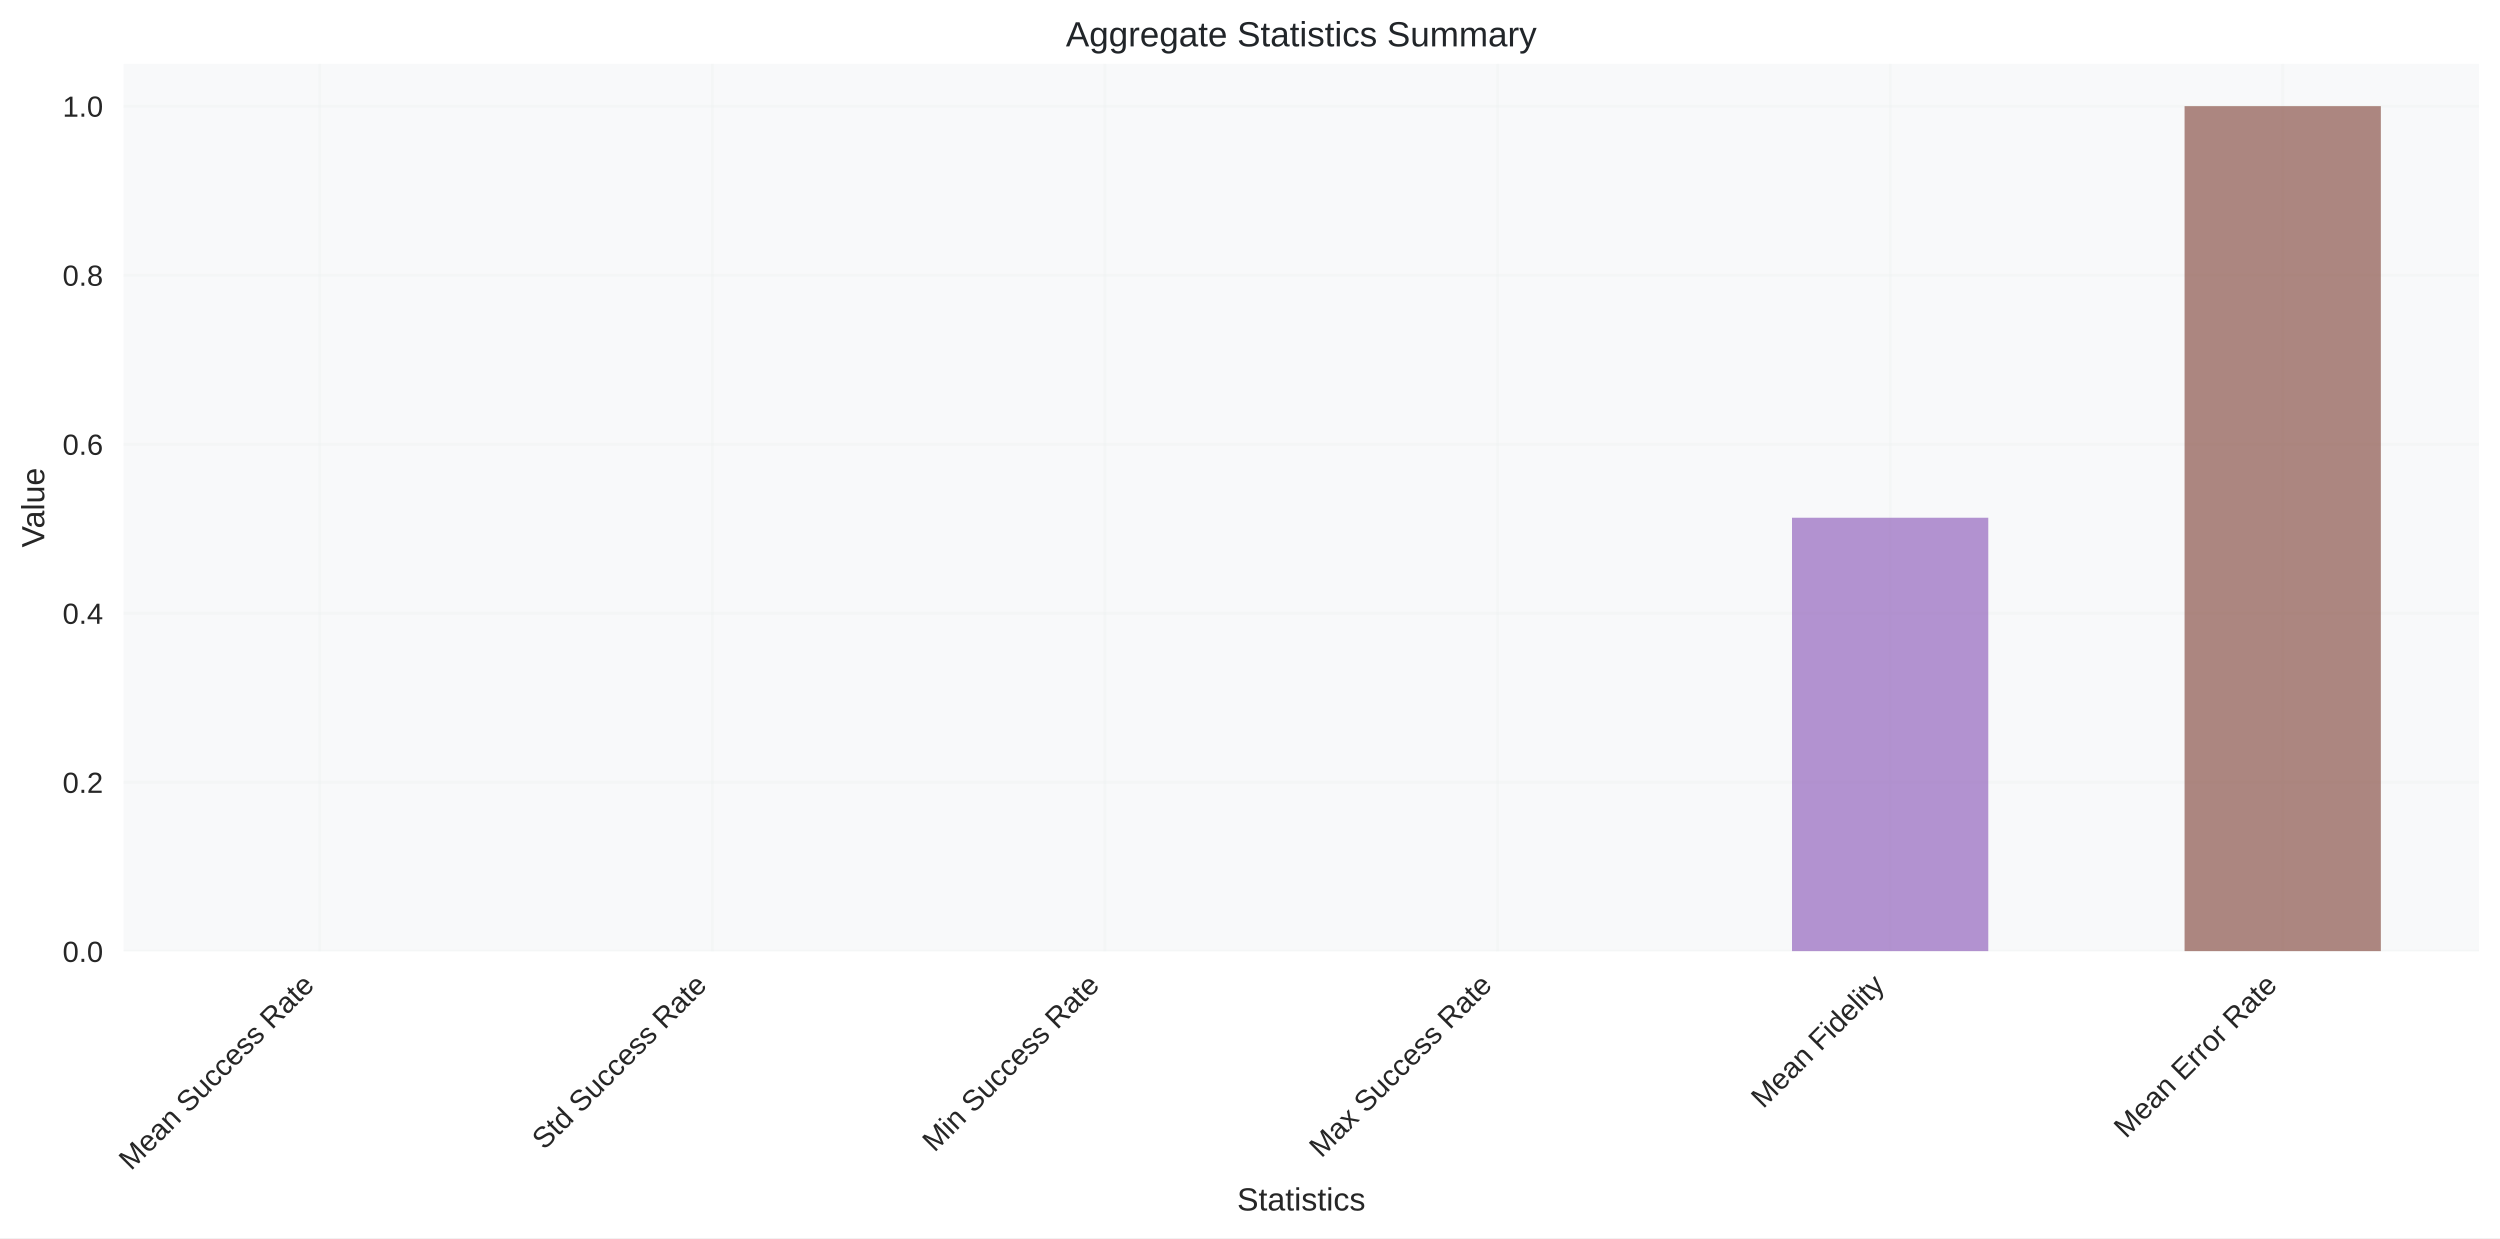
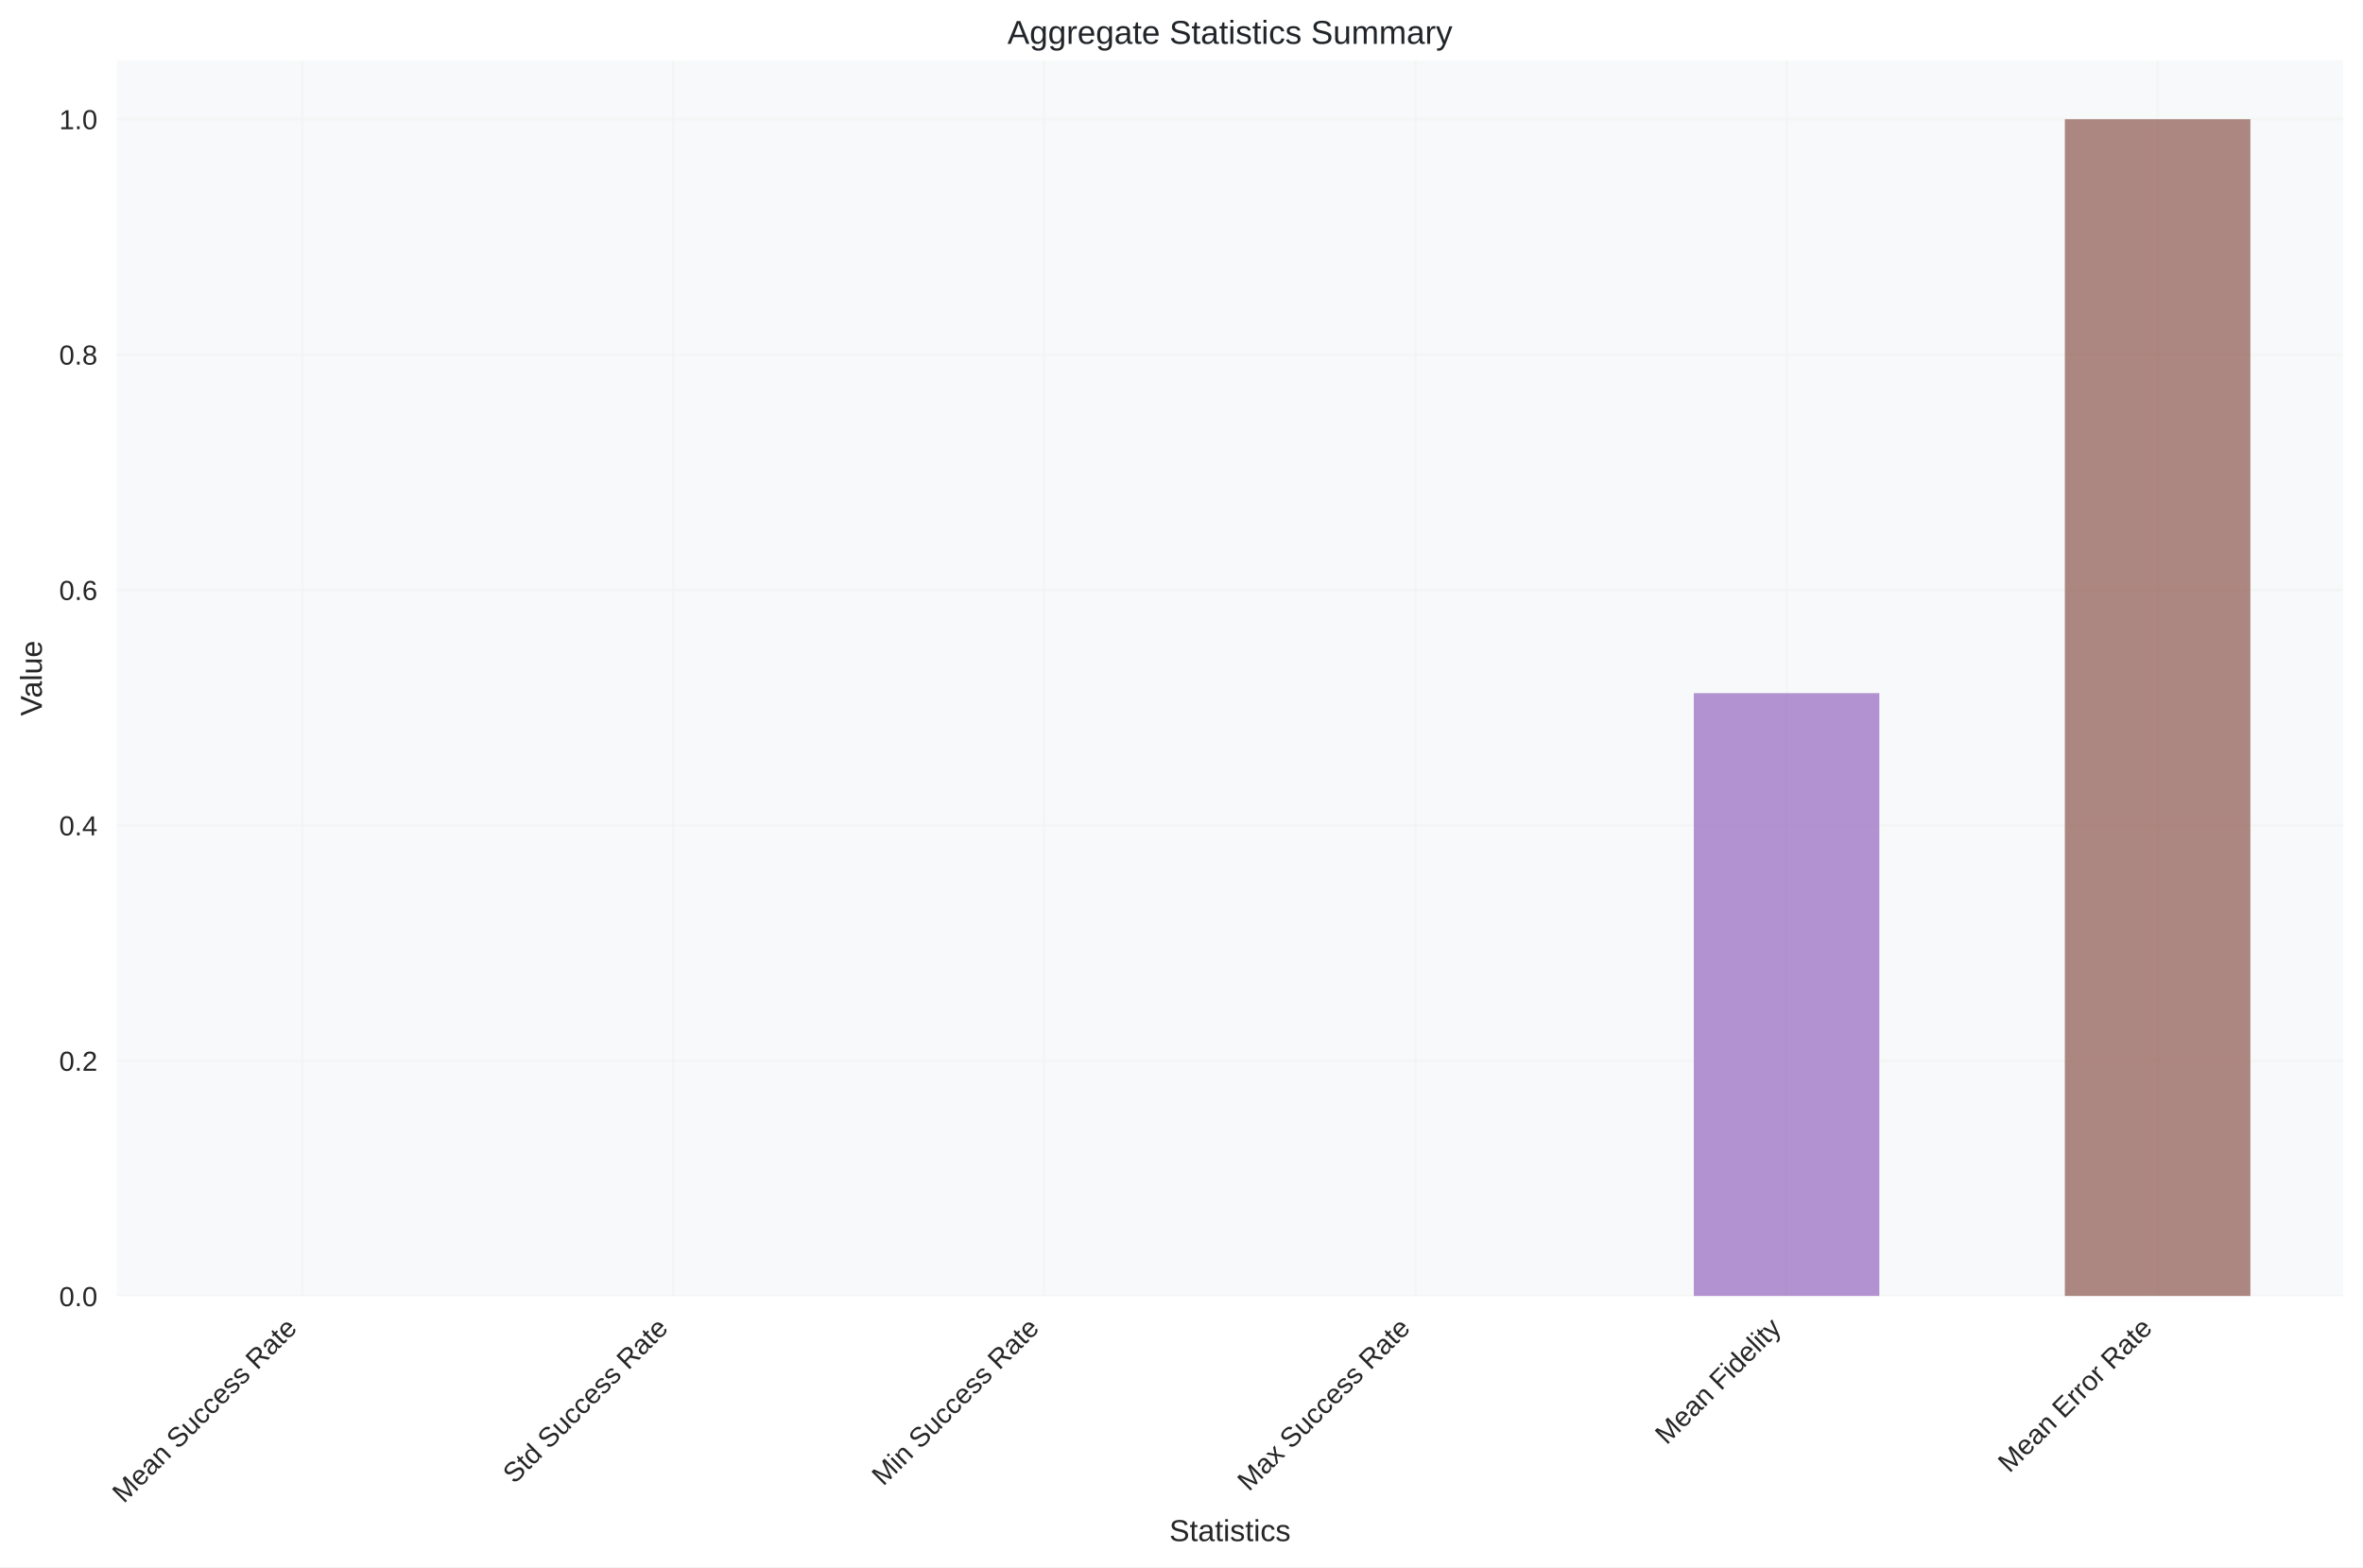
- <svg xmlns="http://www.w3.org/2000/svg" xmlns:xlink="http://www.w3.org/1999/xlink" width="857.014pt" height="424.447pt" viewBox="0 0 857.014 424.447" version="1.1">
+ <svg xmlns="http://www.w3.org/2000/svg" xmlns:xlink="http://www.w3.org/1999/xlink" width="857.014pt" height="568.447pt" viewBox="0 0 857.014 568.447" version="1.1">
  <defs>
    <style type="text/css">*{stroke-linejoin: round; stroke-linecap: butt}</style>
  </defs>
  <g id="figure_1">
    <g id="patch_1">
-       <path d="M 0 424.447  L 857.014 424.447  L 857.014 0  L 0 0  z " style="fill: #ffffff" />
+       <path d="M 0 568.447  L 857.014 568.447  L 857.014 0  L 0 0  z " style="fill: #ffffff" />
    </g>
    <g id="axes_1">
      <g id="patch_2">
-         <path d="M 42.354 326.127  L 849.814 326.127  L 849.814 21.896  L 42.354 21.896  z " style="fill: #f8f9fa" />
+         <path d="M 42.354 470.127  L 849.814 470.127  L 849.814 21.896  L 42.354 21.896  z " style="fill: #f8f9fa" />
      </g>
      <g id="matplotlib.axis_1">
        <g id="xtick_1">
          <g id="line2d_1">
-             <path d="M 109.642 326.127  L 109.642 21.896  " clip-path="url(#p1f3ae0904d)" style="fill: none; stroke: #e9ecef; stroke-opacity: 0.3; stroke-linecap: round" />
+             <path d="M 109.642 470.127  L 109.642 21.896  " clip-path="url(#p123405ec43)" style="fill: none; stroke: #e9ecef; stroke-opacity: 0.3; stroke-linecap: round" />
          </g>
          <g id="line2d_2" />
          <g id="text_1">
-             <g style="fill: #262626" transform="translate(44.90125 401.5254) rotate(-45) scale(0.1 -0.1)">
+             <g style="fill: #262626" transform="translate(44.90125 545.5254) rotate(-45) scale(0.1 -0.1)">
              <defs>
                <path id="LiberationSans-4d" d="M 4269 0  L 4269 2938  Q 4269 3097 4272 3262  Q 4275 3428 4281 3566  Q 4288 3725 4297 3875  Q 4253 3716 4206 3559  Q 4166 3425 4117 3273  Q 4069 3122 4022 3000  L 2884 0  L 2466 0  L 1313 3000  Q 1294 3047 1273 3109  Q 1253 3172 1229 3242  Q 1206 3313 1182 3386  Q 1159 3459 1138 3531  Q 1084 3697 1034 3875  Q 1038 3700 1044 3528  Q 1050 3381 1053 3220  Q 1056 3059 1056 2938  L 1056 0  L 525 0  L 525 4403  L 1309 4403  L 2481 1350  Q 2503 1288 2534 1189  Q 2566 1091 2594 987  Q 2622 884 2645 792  Q 2669 700 2678 650  Q 2688 700 2713 794  Q 2738 888 2770 991  Q 2803 1094 2834 1191  Q 2866 1288 2891 1350  L 4041 4403  L 4806 4403  L 4806 0  L 4269 0  z " transform="scale(0.015625)" />
                <path id="LiberationSans-65" d="M 863 1572  Q 863 1306 917 1082  Q 972 859 1086 698  Q 1200 538 1378 448  Q 1556 359 1806 359  Q 2172 359 2392 506  Q 2613 653 2691 878  L 3184 738  Q 3131 597 3036 455  Q 2941 313 2781 198  Q 2622 84 2383 10  Q 2144 -63 1806 -63  Q 1056 -63 664 384  Q 272 831 272 1713  Q 272 2188 390 2517  Q 509 2847 715 3053  Q 922 3259 1197 3351  Q 1472 3444 1784 3444  Q 2209 3444 2495 3306  Q 2781 3169 2954 2926  Q 3128 2684 3201 2356  Q 3275 2028 3275 1647  L 3275 1572  L 863 1572  z M 2694 2003  Q 2647 2538 2422 2783  Q 2197 3028 1775 3028  Q 1634 3028 1479 2983  Q 1325 2938 1194 2822  Q 1063 2706 972 2507  Q 881 2309 869 2003  L 2694 2003  z " transform="scale(0.015625)" />
                <path id="LiberationSans-61" d="M 1294 -63  Q 784 -63 528 206  Q 272 475 272 944  Q 272 1278 398 1492  Q 525 1706 729 1828  Q 934 1950 1196 1997  Q 1459 2044 1731 2050  L 2491 2063  L 2491 2247  Q 2491 2456 2447 2603  Q 2403 2750 2312 2840  Q 2222 2931 2086 2973  Q 1950 3016 1766 3016  Q 1603 3016 1472 2992  Q 1341 2969 1244 2908  Q 1147 2847 1087 2742  Q 1028 2638 1009 2478  L 422 2531  Q 453 2731 540 2898  Q 628 3066 789 3187  Q 950 3309 1192 3376  Q 1434 3444 1778 3444  Q 2416 3444 2737 3151  Q 3059 2859 3059 2306  L 3059 850  Q 3059 600 3125 473  Q 3191 347 3375 347  Q 3422 347 3469 353  Q 3516 359 3559 369  L 3559 19  Q 3453 -6 3348 -18  Q 3244 -31 3125 -31  Q 2966 -31 2852 11  Q 2738 53 2666 139  Q 2594 225 2556 351  Q 2519 478 2509 647  L 2491 647  Q 2400 484 2292 353  Q 2184 222 2040 130  Q 1897 38 1714 -12  Q 1531 -63 1294 -63  z M 1422 359  Q 1691 359 1892 457  Q 2094 556 2226 709  Q 2359 863 2425 1044  Q 2491 1225 2491 1391  L 2491 1669  L 1875 1656  Q 1669 1653 1483 1626  Q 1297 1600 1156 1522  Q 1016 1444 933 1303  Q 850 1163 850 934  Q 850 659 998 509  Q 1147 359 1422 359  z " transform="scale(0.015625)" />
                <path id="LiberationSans-6e" d="M 2578 0  L 2578 2144  Q 2578 2391 2542 2556  Q 2506 2722 2425 2823  Q 2344 2925 2211 2967  Q 2078 3009 1881 3009  Q 1681 3009 1520 2939  Q 1359 2869 1245 2736  Q 1131 2603 1068 2408  Q 1006 2213 1006 1959  L 1006 0  L 444 0  L 444 2659  Q 444 2766 442 2883  Q 441 3000 437 3104  Q 434 3209 431 3284  Q 428 3359 425 3381  L 956 3381  Q 959 3366 962 3297  Q 966 3228 970 3139  Q 975 3050 978 2958  Q 981 2866 981 2803  L 991 2803  Q 1072 2950 1169 3069  Q 1266 3188 1394 3270  Q 1522 3353 1687 3398  Q 1853 3444 2072 3444  Q 2353 3444 2556 3375  Q 2759 3306 2890 3162  Q 3022 3019 3083 2792  Q 3144 2566 3144 2253  L 3144 0  L 2578 0  z " transform="scale(0.015625)" />
                <path id="LiberationSans-20" transform="scale(0.015625)" />
                <path id="LiberationSans-53" d="M 3975 1216  Q 3975 938 3867 703  Q 3759 469 3534 298  Q 3309 128 2967 32  Q 2625 -63 2156 -63  Q 1334 -63 875 225  Q 416 513 291 1056  L 869 1172  Q 913 1000 1003 859  Q 1094 719 1248 617  Q 1403 516 1631 459  Q 1859 403 2178 403  Q 2444 403 2666 448  Q 2888 494 3047 587  Q 3206 681 3295 829  Q 3384 978 3384 1184  Q 3384 1400 3286 1534  Q 3188 1669 3009 1756  Q 2831 1844 2584 1903  Q 2338 1963 2038 2031  Q 1853 2072 1667 2120  Q 1481 2169 1311 2236  Q 1141 2303 991 2393  Q 841 2484 731 2611  Q 622 2738 559 2905  Q 497 3072 497 3291  Q 497 3603 623 3826  Q 750 4050 975 4194  Q 1200 4338 1506 4403  Q 1813 4469 2169 4469  Q 2578 4469 2868 4405  Q 3159 4341 3359 4212  Q 3559 4084 3679 3895  Q 3800 3706 3872 3456  L 3284 3353  Q 3241 3513 3158 3638  Q 3075 3763 2940 3847  Q 2806 3931 2614 3975  Q 2422 4019 2163 4019  Q 1856 4019 1648 3964  Q 1441 3909 1314 3815  Q 1188 3722 1133 3595  Q 1078 3469 1078 3322  Q 1078 3125 1176 2998  Q 1275 2872 1444 2787  Q 1613 2703 1834 2647  Q 2056 2591 2306 2534  Q 2509 2488 2711 2439  Q 2913 2391 3097 2323  Q 3281 2256 3442 2165  Q 3603 2075 3722 1944  Q 3841 1813 3908 1634  Q 3975 1456 3975 1216  z " transform="scale(0.015625)" />
                <path id="LiberationSans-75" d="M 981 3381  L 981 1238  Q 981 991 1017 825  Q 1053 659 1134 557  Q 1216 456 1348 414  Q 1481 372 1678 372  Q 1878 372 2039 442  Q 2200 513 2314 645  Q 2428 778 2490 973  Q 2553 1169 2553 1422  L 2553 3381  L 3116 3381  L 3116 722  Q 3116 616 3117 498  Q 3119 381 3122 276  Q 3125 172 3128 97  Q 3131 22 3134 0  L 2603 0  Q 2600 16 2597 84  Q 2594 153 2589 242  Q 2584 331 2581 423  Q 2578 516 2578 578  L 2569 578  Q 2488 431 2391 312  Q 2294 194 2166 111  Q 2038 28 1872 -17  Q 1706 -63 1488 -63  Q 1206 -63 1003 6  Q 800 75 669 219  Q 538 363 477 588  Q 416 813 416 1128  L 416 3381  L 981 3381  z " transform="scale(0.015625)" />
                <path id="LiberationSans-63" d="M 859 1706  Q 859 1416 901 1172  Q 944 928 1044 751  Q 1144 575 1308 478  Q 1472 381 1713 381  Q 2013 381 2214 543  Q 2416 706 2463 1044  L 3031 1006  Q 3003 797 2909 603  Q 2816 409 2655 262  Q 2494 116 2262 26  Q 2031 -63 1728 -63  Q 1331 -63 1053 71  Q 775 206 601 442  Q 428 678 350 998  Q 272 1319 272 1694  Q 272 2034 328 2295  Q 384 2556 486 2751  Q 588 2947 725 3080  Q 863 3213 1023 3292  Q 1184 3372 1362 3408  Q 1541 3444 1722 3444  Q 2006 3444 2228 3366  Q 2450 3288 2611 3152  Q 2772 3016 2872 2831  Q 2972 2647 3013 2434  L 2434 2391  Q 2391 2672 2212 2837  Q 2034 3003 1706 3003  Q 1466 3003 1305 2923  Q 1144 2844 1044 2683  Q 944 2522 901 2278  Q 859 2034 859 1706  z " transform="scale(0.015625)" />
                <path id="LiberationSans-73" d="M 2969 934  Q 2969 697 2876 511  Q 2784 325 2609 198  Q 2434 72 2179 4  Q 1925 -63 1597 -63  Q 1303 -63 1067 -17  Q 831 28 653 128  Q 475 228 354 392  Q 234 556 178 794  L 675 891  Q 747 619 972 492  Q 1197 366 1597 366  Q 1778 366 1929 391  Q 2081 416 2190 477  Q 2300 538 2361 639  Q 2422 741 2422 891  Q 2422 1044 2350 1142  Q 2278 1241 2150 1306  Q 2022 1372 1839 1420  Q 1656 1469 1438 1528  Q 1234 1581 1034 1647  Q 834 1713 673 1820  Q 513 1928 413 2087  Q 313 2247 313 2488  Q 313 2950 642 3192  Q 972 3434 1603 3434  Q 2163 3434 2492 3237  Q 2822 3041 2909 2606  L 2403 2544  Q 2375 2675 2300 2764  Q 2225 2853 2119 2908  Q 2013 2963 1880 2986  Q 1747 3009 1603 3009  Q 1222 3009 1040 2893  Q 859 2778 859 2544  Q 859 2406 926 2317  Q 994 2228 1114 2167  Q 1234 2106 1403 2061  Q 1572 2016 1775 1966  Q 1909 1931 2050 1892  Q 2191 1853 2323 1798  Q 2456 1744 2573 1670  Q 2691 1597 2778 1494  Q 2866 1391 2917 1253  Q 2969 1116 2969 934  z " transform="scale(0.015625)" />
                <path id="LiberationSans-52" d="M 3638 0  L 2494 1828  L 1122 1828  L 1122 0  L 525 0  L 525 4403  L 2597 4403  Q 2972 4403 3261 4317  Q 3550 4231 3747 4068  Q 3944 3906 4047 3672  Q 4150 3438 4150 3144  Q 4150 2934 4089 2731  Q 4028 2528 3897 2359  Q 3766 2191 3562 2069  Q 3359 1947 3075 1897  L 4325 0  L 3638 0  z M 3550 3138  Q 3550 3338 3481 3484  Q 3413 3631 3281 3729  Q 3150 3828 2962 3876  Q 2775 3925 2538 3925  L 1122 3925  L 1122 2300  L 2563 2300  Q 2819 2300 3006 2364  Q 3194 2428 3314 2540  Q 3434 2653 3492 2806  Q 3550 2959 3550 3138  z " transform="scale(0.015625)" />
                <path id="LiberationSans-74" d="M 1731 25  Q 1603 -9 1470 -29  Q 1338 -50 1163 -50  Q 488 -50 488 716  L 488 2972  L 97 2972  L 97 3381  L 509 3381  L 675 4138  L 1050 4138  L 1050 3381  L 1675 3381  L 1675 2972  L 1050 2972  L 1050 838  Q 1050 594 1129 495  Q 1209 397 1406 397  Q 1488 397 1564 409  Q 1641 422 1731 441  L 1731 25  z " transform="scale(0.015625)" />
              </defs>
              <use xlink:href="#LiberationSans-4d" />
              <use xlink:href="#LiberationSans-65" x="83.301" />
              <use xlink:href="#LiberationSans-61" x="138.916" />
              <use xlink:href="#LiberationSans-6e" x="194.531" />
              <use xlink:href="#LiberationSans-20" x="250.146" />
              <use xlink:href="#LiberationSans-53" x="277.93" />
              <use xlink:href="#LiberationSans-75" x="344.629" />
              <use xlink:href="#LiberationSans-63" x="400.244" />
              <use xlink:href="#LiberationSans-63" x="450.244" />
              <use xlink:href="#LiberationSans-65" x="500.244" />
              <use xlink:href="#LiberationSans-73" x="555.859" />
              <use xlink:href="#LiberationSans-73" x="605.859" />
              <use xlink:href="#LiberationSans-20" x="655.859" />
              <use xlink:href="#LiberationSans-52" x="683.643" />
              <use xlink:href="#LiberationSans-61" x="755.859" />
              <use xlink:href="#LiberationSans-74" x="811.475" />
              <use xlink:href="#LiberationSans-65" x="839.258" />
            </g>
          </g>
        </g>
        <g id="xtick_2">
          <g id="line2d_3">
-             <path d="M 244.219 326.127  L 244.219 21.896  " clip-path="url(#p1f3ae0904d)" style="fill: none; stroke: #e9ecef; stroke-opacity: 0.3; stroke-linecap: round" />
+             <path d="M 244.219 470.127  L 244.219 21.896  " clip-path="url(#p123405ec43)" style="fill: none; stroke: #e9ecef; stroke-opacity: 0.3; stroke-linecap: round" />
          </g>
          <g id="line2d_4" />
          <g id="text_2">
-             <g style="fill: #262626" transform="translate(186.5512 394.4521) rotate(-45) scale(0.1 -0.1)">
+             <g style="fill: #262626" transform="translate(186.5512 538.4521) rotate(-45) scale(0.1 -0.1)">
              <defs>
                <path id="LiberationSans-64" d="M 2566 544  Q 2409 219 2151 78  Q 1894 -63 1513 -63  Q 872 -63 570 368  Q 269 800 269 1675  Q 269 3444 1513 3444  Q 1897 3444 2153 3303  Q 2409 3163 2566 2856  L 2572 2856  Q 2572 2888 2570 2955  Q 2569 3022 2567 3095  Q 2566 3169 2566 3234  Q 2566 3300 2566 3328  L 2566 4638  L 3128 4638  L 3128 697  Q 3128 575 3129 462  Q 3131 350 3134 256  Q 3138 163 3141 95  Q 3144 28 3147 0  L 2609 0  Q 2603 31 2598 89  Q 2594 147 2589 222  Q 2584 297 2581 380  Q 2578 463 2578 544  L 2566 544  z M 859 1694  Q 859 1344 903 1094  Q 947 844 1044 683  Q 1141 522 1291 447  Q 1441 372 1656 372  Q 1878 372 2048 444  Q 2219 516 2333 677  Q 2447 838 2506 1097  Q 2566 1356 2566 1731  Q 2566 2091 2506 2339  Q 2447 2588 2331 2741  Q 2216 2894 2048 2961  Q 1881 3028 1663 3028  Q 1456 3028 1306 2956  Q 1156 2884 1056 2725  Q 956 2566 907 2311  Q 859 2056 859 1694  z " transform="scale(0.015625)" />
              </defs>
              <use xlink:href="#LiberationSans-53" />
              <use xlink:href="#LiberationSans-74" x="66.699" />
              <use xlink:href="#LiberationSans-64" x="94.482" />
              <use xlink:href="#LiberationSans-20" x="150.098" />
              <use xlink:href="#LiberationSans-53" x="177.881" />
              <use xlink:href="#LiberationSans-75" x="244.58" />
              <use xlink:href="#LiberationSans-63" x="300.195" />
              <use xlink:href="#LiberationSans-63" x="350.195" />
              <use xlink:href="#LiberationSans-65" x="400.195" />
              <use xlink:href="#LiberationSans-73" x="455.811" />
              <use xlink:href="#LiberationSans-73" x="505.811" />
              <use xlink:href="#LiberationSans-20" x="555.811" />
              <use xlink:href="#LiberationSans-52" x="583.594" />
              <use xlink:href="#LiberationSans-61" x="655.811" />
              <use xlink:href="#LiberationSans-74" x="711.426" />
              <use xlink:href="#LiberationSans-65" x="739.209" />
            </g>
          </g>
        </g>
        <g id="xtick_3">
          <g id="line2d_5">
-             <path d="M 378.796 326.127  L 378.796 21.896  " clip-path="url(#p1f3ae0904d)" style="fill: none; stroke: #e9ecef; stroke-opacity: 0.3; stroke-linecap: round" />
+             <path d="M 378.796 470.127  L 378.796 21.896  " clip-path="url(#p123405ec43)" style="fill: none; stroke: #e9ecef; stroke-opacity: 0.3; stroke-linecap: round" />
          </g>
          <g id="line2d_6" />
          <g id="text_3">
-             <g style="fill: #262626" transform="translate(320.3478 395.2322) rotate(-45) scale(0.1 -0.1)">
+             <g style="fill: #262626" transform="translate(320.3478 539.2322) rotate(-45) scale(0.1 -0.1)">
              <defs>
                <path id="LiberationSans-69" d="M 428 4100  L 428 4638  L 991 4638  L 991 4100  L 428 4100  z M 428 0  L 428 3381  L 991 3381  L 991 0  L 428 0  z " transform="scale(0.015625)" />
              </defs>
              <use xlink:href="#LiberationSans-4d" />
              <use xlink:href="#LiberationSans-69" x="83.301" />
              <use xlink:href="#LiberationSans-6e" x="105.518" />
              <use xlink:href="#LiberationSans-20" x="161.133" />
              <use xlink:href="#LiberationSans-53" x="188.916" />
              <use xlink:href="#LiberationSans-75" x="255.615" />
              <use xlink:href="#LiberationSans-63" x="311.23" />
              <use xlink:href="#LiberationSans-63" x="361.23" />
              <use xlink:href="#LiberationSans-65" x="411.23" />
              <use xlink:href="#LiberationSans-73" x="466.846" />
              <use xlink:href="#LiberationSans-73" x="516.846" />
              <use xlink:href="#LiberationSans-20" x="566.846" />
              <use xlink:href="#LiberationSans-52" x="594.629" />
              <use xlink:href="#LiberationSans-61" x="666.846" />
              <use xlink:href="#LiberationSans-74" x="722.461" />
              <use xlink:href="#LiberationSans-65" x="750.244" />
            </g>
          </g>
        </g>
        <g id="xtick_4">
          <g id="line2d_7">
-             <path d="M 513.372 326.127  L 513.372 21.896  " clip-path="url(#p1f3ae0904d)" style="fill: none; stroke: #e9ecef; stroke-opacity: 0.3; stroke-linecap: round" />
+             <path d="M 513.372 470.127  L 513.372 21.896  " clip-path="url(#p123405ec43)" style="fill: none; stroke: #e9ecef; stroke-opacity: 0.3; stroke-linecap: round" />
          </g>
          <g id="line2d_8" />
          <g id="text_4">
-             <g style="fill: #262626" transform="translate(452.9601 397.1966) rotate(-45) scale(0.1 -0.1)">
+             <g style="fill: #262626" transform="translate(452.9601 541.1966) rotate(-45) scale(0.1 -0.1)">
              <defs>
                <path id="LiberationSans-78" d="M 2503 0  L 1594 1388  L 678 0  L 72 0  L 1275 1738  L 128 3381  L 750 3381  L 1594 2066  L 2431 3381  L 3059 3381  L 1913 1744  L 3131 0  L 2503 0  z " transform="scale(0.015625)" />
              </defs>
              <use xlink:href="#LiberationSans-4d" />
              <use xlink:href="#LiberationSans-61" x="83.301" />
              <use xlink:href="#LiberationSans-78" x="138.916" />
              <use xlink:href="#LiberationSans-20" x="188.916" />
              <use xlink:href="#LiberationSans-53" x="216.699" />
              <use xlink:href="#LiberationSans-75" x="283.398" />
              <use xlink:href="#LiberationSans-63" x="339.014" />
              <use xlink:href="#LiberationSans-63" x="389.014" />
              <use xlink:href="#LiberationSans-65" x="439.014" />
              <use xlink:href="#LiberationSans-73" x="494.629" />
              <use xlink:href="#LiberationSans-73" x="544.629" />
              <use xlink:href="#LiberationSans-20" x="594.629" />
              <use xlink:href="#LiberationSans-52" x="622.412" />
              <use xlink:href="#LiberationSans-61" x="694.629" />
              <use xlink:href="#LiberationSans-74" x="750.244" />
              <use xlink:href="#LiberationSans-65" x="778.027" />
            </g>
          </g>
        </g>
        <g id="xtick_5">
          <g id="line2d_9">
-             <path d="M 647.949 326.127  L 647.949 21.896  " clip-path="url(#p1f3ae0904d)" style="fill: none; stroke: #e9ecef; stroke-opacity: 0.3; stroke-linecap: round" />
+             <path d="M 647.949 470.127  L 647.949 21.896  " clip-path="url(#p123405ec43)" style="fill: none; stroke: #e9ecef; stroke-opacity: 0.3; stroke-linecap: round" />
          </g>
          <g id="line2d_10" />
          <g id="text_5">
-             <g style="fill: #262626" transform="translate(604.4344 380.299) rotate(-45) scale(0.1 -0.1)">
+             <g style="fill: #262626" transform="translate(604.4344 524.299) rotate(-45) scale(0.1 -0.1)">
              <defs>
                <path id="LiberationSans-46" d="M 1122 3916  L 1122 2278  L 3578 2278  L 3578 1784  L 1122 1784  L 1122 0  L 525 0  L 525 4403  L 3653 4403  L 3653 3916  L 1122 3916  z " transform="scale(0.015625)" />
                <path id="LiberationSans-6c" d="M 431 0  L 431 4638  L 994 4638  L 994 0  L 431 0  z " transform="scale(0.015625)" />
                <path id="LiberationSans-79" d="M 1888 0  Q 1769 -306 1645 -551  Q 1522 -797 1369 -970  Q 1216 -1144 1028 -1236  Q 841 -1328 597 -1328  Q 491 -1328 400 -1322  Q 309 -1316 209 -1294  L 209 -872  Q 269 -881 344 -886  Q 419 -891 472 -891  Q 719 -891 931 -706  Q 1144 -522 1303 -119  L 1356 16  L 16 3381  L 616 3381  L 1328 1513  Q 1359 1428 1407 1287  Q 1456 1147 1504 1006  Q 1553 866 1590 753  Q 1628 641 1634 613  Q 1644 647 1680 748  Q 1716 850 1761 975  Q 1806 1100 1853 1228  Q 1900 1356 1931 1450  L 2594 3381  L 3188 3381  L 1888 0  z " transform="scale(0.015625)" />
              </defs>
              <use xlink:href="#LiberationSans-4d" />
              <use xlink:href="#LiberationSans-65" x="83.301" />
              <use xlink:href="#LiberationSans-61" x="138.916" />
              <use xlink:href="#LiberationSans-6e" x="194.531" />
              <use xlink:href="#LiberationSans-20" x="250.146" />
              <use xlink:href="#LiberationSans-46" x="277.93" />
              <use xlink:href="#LiberationSans-69" x="339.014" />
              <use xlink:href="#LiberationSans-64" x="361.23" />
              <use xlink:href="#LiberationSans-65" x="416.846" />
              <use xlink:href="#LiberationSans-6c" x="472.461" />
              <use xlink:href="#LiberationSans-69" x="494.678" />
              <use xlink:href="#LiberationSans-74" x="516.895" />
              <use xlink:href="#LiberationSans-79" x="544.678" />
            </g>
          </g>
        </g>
        <g id="xtick_6">
          <g id="line2d_11">
-             <path d="M 782.526 326.127  L 782.526 21.896  " clip-path="url(#p1f3ae0904d)" style="fill: none; stroke: #e9ecef; stroke-opacity: 0.3; stroke-linecap: round" />
+             <path d="M 782.526 470.127  L 782.526 21.896  " clip-path="url(#p123405ec43)" style="fill: none; stroke: #e9ecef; stroke-opacity: 0.3; stroke-linecap: round" />
          </g>
          <g id="line2d_12" />
          <g id="text_6">
-             <g style="fill: #262626" transform="translate(728.7956 390.5144) rotate(-45) scale(0.1 -0.1)">
+             <g style="fill: #262626" transform="translate(728.7956 534.5144) rotate(-45) scale(0.1 -0.1)">
              <defs>
                <path id="LiberationSans-45" d="M 525 0  L 525 4403  L 3866 4403  L 3866 3916  L 1122 3916  L 1122 2503  L 3678 2503  L 3678 2022  L 1122 2022  L 1122 488  L 3994 488  L 3994 0  L 525 0  z " transform="scale(0.015625)" />
                <path id="LiberationSans-72" d="M 444 0  L 444 2594  Q 444 2700 442 2811  Q 441 2922 437 3025  Q 434 3128 431 3218  Q 428 3309 425 3381  L 956 3381  Q 959 3309 964 3217  Q 969 3125 973 3028  Q 978 2931 979 2842  Q 981 2753 981 2691  L 994 2691  Q 1053 2884 1120 3026  Q 1188 3169 1278 3261  Q 1369 3353 1494 3398  Q 1619 3444 1797 3444  Q 1866 3444 1928 3433  Q 1991 3422 2025 3413  L 2025 2897  Q 1969 2913 1894 2920  Q 1819 2928 1725 2928  Q 1531 2928 1395 2840  Q 1259 2753 1173 2598  Q 1088 2444 1047 2230  Q 1006 2016 1006 1763  L 1006 0  L 444 0  z " transform="scale(0.015625)" />
                <path id="LiberationSans-6f" d="M 3291 1694  Q 3291 806 2900 371  Q 2509 -63 1766 -63  Q 1413 -63 1134 43  Q 856 150 664 369  Q 472 588 370 917  Q 269 1247 269 1694  Q 269 3444 1784 3444  Q 2178 3444 2464 3334  Q 2750 3225 2933 3006  Q 3116 2788 3203 2459  Q 3291 2131 3291 1694  z M 2700 1694  Q 2700 2088 2639 2344  Q 2578 2600 2461 2753  Q 2344 2906 2175 2967  Q 2006 3028 1794 3028  Q 1578 3028 1404 2964  Q 1231 2900 1109 2745  Q 988 2591 923 2334  Q 859 2078 859 1694  Q 859 1300 928 1042  Q 997 784 1117 631  Q 1238 478 1402 415  Q 1566 353 1759 353  Q 1975 353 2150 414  Q 2325 475 2447 628  Q 2569 781 2634 1040  Q 2700 1300 2700 1694  z " transform="scale(0.015625)" />
              </defs>
              <use xlink:href="#LiberationSans-4d" />
              <use xlink:href="#LiberationSans-65" x="83.301" />
              <use xlink:href="#LiberationSans-61" x="138.916" />
              <use xlink:href="#LiberationSans-6e" x="194.531" />
              <use xlink:href="#LiberationSans-20" x="250.146" />
              <use xlink:href="#LiberationSans-45" x="277.93" />
              <use xlink:href="#LiberationSans-72" x="344.629" />
              <use xlink:href="#LiberationSans-72" x="377.93" />
              <use xlink:href="#LiberationSans-6f" x="411.23" />
              <use xlink:href="#LiberationSans-72" x="466.846" />
              <use xlink:href="#LiberationSans-20" x="500.146" />
              <use xlink:href="#LiberationSans-52" x="527.93" />
              <use xlink:href="#LiberationSans-61" x="600.146" />
              <use xlink:href="#LiberationSans-74" x="655.762" />
              <use xlink:href="#LiberationSans-65" x="683.545" />
            </g>
          </g>
        </g>
        <g id="text_7">
-           <g style="fill: #262626" transform="translate(424.0789 414.9642) scale(0.11 -0.11)">
+           <g style="fill: #262626" transform="translate(424.0789 558.9642) scale(0.11 -0.11)">
            <use xlink:href="#LiberationSans-53" />
            <use xlink:href="#LiberationSans-74" x="66.699" />
            <use xlink:href="#LiberationSans-61" x="94.482" />
            <use xlink:href="#LiberationSans-74" x="150.098" />
            <use xlink:href="#LiberationSans-69" x="177.881" />
            <use xlink:href="#LiberationSans-73" x="200.098" />
            <use xlink:href="#LiberationSans-74" x="250.098" />
            <use xlink:href="#LiberationSans-69" x="277.881" />
            <use xlink:href="#LiberationSans-63" x="300.098" />
            <use xlink:href="#LiberationSans-73" x="350.098" />
          </g>
        </g>
      </g>
      <g id="matplotlib.axis_2">
        <g id="ytick_1">
          <g id="line2d_13">
-             <path d="M 42.354 326.127  L 849.814 326.127  " clip-path="url(#p1f3ae0904d)" style="fill: none; stroke: #e9ecef; stroke-opacity: 0.3; stroke-linecap: round" />
+             <path d="M 42.354 470.127  L 849.814 470.127  " clip-path="url(#p123405ec43)" style="fill: none; stroke: #e9ecef; stroke-opacity: 0.3; stroke-linecap: round" />
          </g>
          <g id="line2d_14" />
          <g id="text_8">
-             <g style="fill: #262626" transform="translate(21.45406 329.7506) scale(0.1 -0.1)">
+             <g style="fill: #262626" transform="translate(21.45406 473.7506) scale(0.1 -0.1)">
              <defs>
                <path id="LiberationSans-30" d="M 3309 2203  Q 3309 1569 3189 1136  Q 3069 703 2861 436  Q 2653 169 2372 53  Q 2091 -63 1772 -63  Q 1450 -63 1172 53  Q 894 169 689 434  Q 484 700 367 1133  Q 250 1566 250 2203  Q 250 2869 367 3305  Q 484 3741 690 4000  Q 897 4259 1178 4364  Q 1459 4469 1791 4469  Q 2106 4469 2382 4364  Q 2659 4259 2865 4000  Q 3072 3741 3190 3305  Q 3309 2869 3309 2203  z M 2738 2203  Q 2738 2728 2675 3076  Q 2613 3425 2491 3633  Q 2369 3841 2192 3927  Q 2016 4013 1791 4013  Q 1553 4013 1372 3925  Q 1191 3838 1067 3630  Q 944 3422 881 3073  Q 819 2725 819 2203  Q 819 1697 883 1350  Q 947 1003 1070 792  Q 1194 581 1372 489  Q 1550 397 1778 397  Q 2000 397 2178 489  Q 2356 581 2479 792  Q 2603 1003 2670 1350  Q 2738 1697 2738 2203  z " transform="scale(0.015625)" />
                <path id="LiberationSans-2e" d="M 584 0  L 584 684  L 1194 684  L 1194 0  L 584 0  z " transform="scale(0.015625)" />
              </defs>
              <use xlink:href="#LiberationSans-30" />
              <use xlink:href="#LiberationSans-2e" x="55.615" />
              <use xlink:href="#LiberationSans-30" x="83.398" />
            </g>
          </g>
        </g>
        <g id="ytick_2">
          <g id="line2d_15">
-             <path d="M 42.354 268.178  L 849.814 268.178  " clip-path="url(#p1f3ae0904d)" style="fill: none; stroke: #e9ecef; stroke-opacity: 0.3; stroke-linecap: round" />
+             <path d="M 42.354 384.75  L 849.814 384.75  " clip-path="url(#p123405ec43)" style="fill: none; stroke: #e9ecef; stroke-opacity: 0.3; stroke-linecap: round" />
          </g>
          <g id="line2d_16" />
          <g id="text_9">
-             <g style="fill: #262626" transform="translate(21.45406 271.8019) scale(0.1 -0.1)">
+             <g style="fill: #262626" transform="translate(21.45406 388.3733) scale(0.1 -0.1)">
              <defs>
                <path id="LiberationSans-32" d="M 322 0  L 322 397  Q 481 763 711 1042  Q 941 1322 1194 1548  Q 1447 1775 1695 1969  Q 1944 2163 2144 2356  Q 2344 2550 2467 2762  Q 2591 2975 2591 3244  Q 2591 3431 2534 3573  Q 2478 3716 2372 3812  Q 2266 3909 2117 3957  Q 1969 4006 1788 4006  Q 1619 4006 1470 3959  Q 1322 3913 1206 3819  Q 1091 3725 1017 3586  Q 944 3447 922 3263  L 347 3316  Q 375 3553 478 3762  Q 581 3972 762 4130  Q 944 4288 1198 4378  Q 1453 4469 1788 4469  Q 2116 4469 2372 4391  Q 2628 4313 2804 4159  Q 2981 4006 3075 3781  Q 3169 3556 3169 3263  Q 3169 3041 3089 2841  Q 3009 2641 2876 2459  Q 2744 2278 2569 2109  Q 2394 1941 2203 1780  Q 2013 1619 1819 1461  Q 1625 1303 1454 1143  Q 1284 984 1150 820  Q 1016 656 941 478  L 3238 478  L 3238 0  L 322 0  z " transform="scale(0.015625)" />
              </defs>
              <use xlink:href="#LiberationSans-30" />
              <use xlink:href="#LiberationSans-2e" x="55.615" />
              <use xlink:href="#LiberationSans-32" x="83.398" />
            </g>
          </g>
        </g>
        <g id="ytick_3">
          <g id="line2d_17">
-             <path d="M 42.354 210.23  L 849.814 210.23  " clip-path="url(#p1f3ae0904d)" style="fill: none; stroke: #e9ecef; stroke-opacity: 0.3; stroke-linecap: round" />
+             <path d="M 42.354 299.373  L 849.814 299.373  " clip-path="url(#p123405ec43)" style="fill: none; stroke: #e9ecef; stroke-opacity: 0.3; stroke-linecap: round" />
          </g>
          <g id="line2d_18" />
          <g id="text_10">
-             <g style="fill: #262626" transform="translate(21.45406 213.8531) scale(0.1 -0.1)">
+             <g style="fill: #262626" transform="translate(21.45406 302.996) scale(0.1 -0.1)">
              <defs>
                <path id="LiberationSans-34" d="M 2753 997  L 2753 0  L 2222 0  L 2222 997  L 147 997  L 147 1434  L 2163 4403  L 2753 4403  L 2753 1441  L 3372 1441  L 3372 997  L 2753 997  z M 2222 3769  Q 2216 3753 2191 3708  Q 2166 3663 2134 3606  Q 2103 3550 2070 3492  Q 2038 3434 2013 3397  L 884 1734  Q 869 1709 839 1668  Q 809 1628 778 1586  Q 747 1544 715 1503  Q 684 1463 666 1441  L 2222 1441  L 2222 3769  z " transform="scale(0.015625)" />
              </defs>
              <use xlink:href="#LiberationSans-30" />
              <use xlink:href="#LiberationSans-2e" x="55.615" />
              <use xlink:href="#LiberationSans-34" x="83.398" />
            </g>
          </g>
        </g>
        <g id="ytick_4">
          <g id="line2d_19">
-             <path d="M 42.354 152.281  L 849.814 152.281  " clip-path="url(#p1f3ae0904d)" style="fill: none; stroke: #e9ecef; stroke-opacity: 0.3; stroke-linecap: round" />
+             <path d="M 42.354 213.995  L 849.814 213.995  " clip-path="url(#p123405ec43)" style="fill: none; stroke: #e9ecef; stroke-opacity: 0.3; stroke-linecap: round" />
          </g>
          <g id="line2d_20" />
          <g id="text_11">
-             <g style="fill: #262626" transform="translate(21.45406 155.9044) scale(0.1 -0.1)">
+             <g style="fill: #262626" transform="translate(21.45406 217.6187) scale(0.1 -0.1)">
              <defs>
                <path id="LiberationSans-36" d="M 3278 1441  Q 3278 1109 3186 832  Q 3094 556 2914 357  Q 2734 159 2468 48  Q 2203 -63 1856 -63  Q 1472 -63 1184 84  Q 897 231 706 507  Q 516 784 420 1186  Q 325 1588 325 2100  Q 325 2688 433 3131  Q 541 3575 744 3872  Q 947 4169 1239 4319  Q 1531 4469 1900 4469  Q 2125 4469 2322 4422  Q 2519 4375 2680 4270  Q 2841 4166 2962 3994  Q 3084 3822 3156 3572  L 2619 3475  Q 2531 3759 2339 3886  Q 2147 4013 1894 4013  Q 1663 4013 1475 3903  Q 1288 3794 1156 3576  Q 1025 3359 954 3031  Q 884 2703 884 2266  Q 1038 2550 1316 2698  Q 1594 2847 1953 2847  Q 2253 2847 2497 2750  Q 2741 2653 2914 2470  Q 3088 2288 3183 2027  Q 3278 1766 3278 1441  z M 2706 1416  Q 2706 1644 2650 1828  Q 2594 2013 2481 2142  Q 2369 2272 2203 2342  Q 2038 2413 1819 2413  Q 1666 2413 1509 2367  Q 1353 2322 1226 2220  Q 1100 2119 1020 1953  Q 941 1788 941 1550  Q 941 1306 1003 1095  Q 1066 884 1183 728  Q 1300 572 1465 481  Q 1631 391 1838 391  Q 2041 391 2202 461  Q 2363 531 2475 664  Q 2588 797 2647 987  Q 2706 1178 2706 1416  z " transform="scale(0.015625)" />
              </defs>
              <use xlink:href="#LiberationSans-30" />
              <use xlink:href="#LiberationSans-2e" x="55.615" />
              <use xlink:href="#LiberationSans-36" x="83.398" />
            </g>
          </g>
        </g>
        <g id="ytick_5">
          <g id="line2d_21">
-             <path d="M 42.354 94.332  L 849.814 94.332  " clip-path="url(#p1f3ae0904d)" style="fill: none; stroke: #e9ecef; stroke-opacity: 0.3; stroke-linecap: round" />
+             <path d="M 42.354 128.618  L 849.814 128.618  " clip-path="url(#p123405ec43)" style="fill: none; stroke: #e9ecef; stroke-opacity: 0.3; stroke-linecap: round" />
          </g>
          <g id="line2d_22" />
          <g id="text_12">
-             <g style="fill: #262626" transform="translate(21.45406 97.95563) scale(0.1 -0.1)">
+             <g style="fill: #262626" transform="translate(21.45406 132.2413) scale(0.1 -0.1)">
              <defs>
                <path id="LiberationSans-38" d="M 3281 1228  Q 3281 947 3192 711  Q 3103 475 2920 303  Q 2738 131 2453 34  Q 2169 -63 1781 -63  Q 1394 -63 1111 34  Q 828 131 642 301  Q 456 472 367 708  Q 278 944 278 1222  Q 278 1463 351 1650  Q 425 1838 548 1973  Q 672 2109 830 2192  Q 988 2275 1156 2303  L 1156 2316  Q 972 2359 826 2456  Q 681 2553 582 2689  Q 484 2825 432 2990  Q 381 3156 381 3341  Q 381 3572 470 3776  Q 559 3981 734 4136  Q 909 4291 1168 4380  Q 1428 4469 1769 4469  Q 2128 4469 2392 4378  Q 2656 4288 2829 4133  Q 3003 3978 3087 3772  Q 3172 3566 3172 3334  Q 3172 3153 3120 2987  Q 3069 2822 2970 2686  Q 2872 2550 2726 2454  Q 2581 2359 2391 2322  L 2391 2309  Q 2581 2278 2743 2195  Q 2906 2113 3025 1977  Q 3144 1841 3212 1653  Q 3281 1466 3281 1228  z M 2588 3303  Q 2588 3469 2545 3606  Q 2503 3744 2406 3842  Q 2309 3941 2153 3995  Q 1997 4050 1769 4050  Q 1547 4050 1394 3995  Q 1241 3941 1142 3842  Q 1044 3744 1000 3606  Q 956 3469 956 3303  Q 956 3172 990 3034  Q 1025 2897 1115 2784  Q 1206 2672 1365 2600  Q 1525 2528 1775 2528  Q 2041 2528 2202 2600  Q 2363 2672 2448 2784  Q 2534 2897 2561 3034  Q 2588 3172 2588 3303  z M 2697 1281  Q 2697 1441 2653 1589  Q 2609 1738 2503 1852  Q 2397 1966 2217 2036  Q 2038 2106 1769 2106  Q 1522 2106 1348 2036  Q 1175 1966 1067 1850  Q 959 1734 909 1582  Q 859 1431 859 1269  Q 859 1066 909 898  Q 959 731 1068 611  Q 1178 491 1356 425  Q 1534 359 1788 359  Q 2044 359 2219 425  Q 2394 491 2500 611  Q 2606 731 2651 901  Q 2697 1072 2697 1281  z " transform="scale(0.015625)" />
              </defs>
              <use xlink:href="#LiberationSans-30" />
              <use xlink:href="#LiberationSans-2e" x="55.615" />
              <use xlink:href="#LiberationSans-38" x="83.398" />
            </g>
          </g>
        </g>
        <g id="ytick_6">
          <g id="line2d_23">
-             <path d="M 42.354 36.383  L 849.814 36.383  " clip-path="url(#p1f3ae0904d)" style="fill: none; stroke: #e9ecef; stroke-opacity: 0.3; stroke-linecap: round" />
+             <path d="M 42.354 43.241  L 849.814 43.241  " clip-path="url(#p123405ec43)" style="fill: none; stroke: #e9ecef; stroke-opacity: 0.3; stroke-linecap: round" />
          </g>
          <g id="line2d_24" />
          <g id="text_13">
-             <g style="fill: #262626" transform="translate(21.45406 40.00688) scale(0.1 -0.1)">
+             <g style="fill: #262626" transform="translate(21.45406 46.86402) scale(0.1 -0.1)">
              <defs>
                <path id="LiberationSans-31" d="M 488 0  L 488 478  L 1609 478  L 1609 3866  L 616 3156  L 616 3688  L 1656 4403  L 2175 4403  L 2175 478  L 3247 478  L 3247 0  L 488 0  z " transform="scale(0.015625)" />
              </defs>
              <use xlink:href="#LiberationSans-31" />
              <use xlink:href="#LiberationSans-2e" x="55.615" />
              <use xlink:href="#LiberationSans-30" x="83.398" />
            </g>
          </g>
        </g>
        <g id="text_14">
-           <g style="fill: #262626" transform="translate(15.17156 187.6724) rotate(-90) scale(0.11 -0.11)">
+           <g style="fill: #262626" transform="translate(15.17156 259.6724) rotate(-90) scale(0.11 -0.11)">
            <defs>
              <path id="LiberationSans-56" d="M 2444 0  L 1825 0  L 28 4403  L 656 4403  L 1875 1303  Q 1922 1163 1969 1023  Q 2016 884 2053 775  Q 2097 647 2138 525  Q 2175 641 2219 769  Q 2256 878 2301 1015  Q 2347 1153 2400 1303  L 3613 4403  L 4241 4403  L 2444 0  z " transform="scale(0.015625)" />
            </defs>
            <use xlink:href="#LiberationSans-56" />
            <use xlink:href="#LiberationSans-61" x="59.324" />
            <use xlink:href="#LiberationSans-6c" x="114.939" />
            <use xlink:href="#LiberationSans-75" x="137.156" />
            <use xlink:href="#LiberationSans-65" x="192.771" />
          </g>
        </g>
      </g>
      <g id="patch_3">
-         <path d="M 75.998 326.127  L 143.287 326.127  L 143.287 326.127  L 75.998 326.127  z " clip-path="url(#p1f3ae0904d)" style="fill: #1f77b4; opacity: 0.7" />
+         <path d="M 75.998 470.127  L 143.287 470.127  L 143.287 470.127  L 75.998 470.127  z " clip-path="url(#p123405ec43)" style="fill: #1f77b4; opacity: 0.7" />
      </g>
      <g id="patch_4">
-         <path d="M 210.575 326.127  L 277.863 326.127  L 277.863 326.127  L 210.575 326.127  z " clip-path="url(#p1f3ae0904d)" style="fill: #ff7f0e; opacity: 0.7" />
+         <path d="M 210.575 470.127  L 277.863 470.127  L 277.863 470.127  L 210.575 470.127  z " clip-path="url(#p123405ec43)" style="fill: #ff7f0e; opacity: 0.7" />
      </g>
      <g id="patch_5">
-         <path d="M 345.152 326.127  L 412.44 326.127  L 412.44 326.127  L 345.152 326.127  z " clip-path="url(#p1f3ae0904d)" style="fill: #2ca02c; opacity: 0.7" />
+         <path d="M 345.152 470.127  L 412.44 470.127  L 412.44 470.127  L 345.152 470.127  z " clip-path="url(#p123405ec43)" style="fill: #2ca02c; opacity: 0.7" />
      </g>
      <g id="patch_6">
-         <path d="M 479.728 326.127  L 547.017 326.127  L 547.017 326.127  L 479.728 326.127  z " clip-path="url(#p1f3ae0904d)" style="fill: #d62728; opacity: 0.7" />
+         <path d="M 479.728 470.127  L 547.017 470.127  L 547.017 470.127  L 479.728 470.127  z " clip-path="url(#p123405ec43)" style="fill: #d62728; opacity: 0.7" />
      </g>
      <g id="patch_7">
-         <path d="M 614.305 326.127  L 681.593 326.127  L 681.593 177.483  L 614.305 177.483  z " clip-path="url(#p1f3ae0904d)" style="fill: #9467bd; opacity: 0.7" />
+         <path d="M 614.305 470.127  L 681.593 470.127  L 681.593 251.403  L 614.305 251.403  z " clip-path="url(#p123405ec43)" style="fill: #9467bd; opacity: 0.7" />
      </g>
      <g id="patch_8">
-         <path d="M 748.882 326.127  L 816.17 326.127  L 816.17 36.383  L 748.882 36.383  z " clip-path="url(#p1f3ae0904d)" style="fill: #8c564b; opacity: 0.7" />
+         <path d="M 748.882 470.127  L 816.17 470.127  L 816.17 43.241  L 748.882 43.241  z " clip-path="url(#p123405ec43)" style="fill: #8c564b; opacity: 0.7" />
      </g>
      <g id="patch_9">
-         <path d="M 42.354 326.127  L 42.354 21.896  " style="fill: none" />
+         <path d="M 42.354 470.127  L 42.354 21.896  " style="fill: none" />
      </g>
      <g id="patch_10">
-         <path d="M 849.814 326.127  L 849.814 21.896  " style="fill: none" />
+         <path d="M 849.814 470.127  L 849.814 21.896  " style="fill: none" />
      </g>
      <g id="patch_11">
-         <path d="M 42.354 326.127  L 849.814 326.127  " style="fill: none" />
+         <path d="M 42.354 470.127  L 849.814 470.127  " style="fill: none" />
      </g>
      <g id="patch_12">
        <path d="M 42.354 21.896  L 849.814 21.896  " style="fill: none" />
      </g>
      <g id="text_15">
        <g style="fill: #212529" transform="translate(365.3897 15.89625) scale(0.12 -0.12)">
          <defs>
            <path id="LiberationSans-41" d="M 3647 0  L 3144 1288  L 1138 1288  L 631 0  L 13 0  L 1809 4403  L 2488 4403  L 4256 0  L 3647 0  z M 2400 3206  Q 2350 3331 2304 3459  Q 2259 3588 2225 3692  Q 2191 3797 2167 3867  Q 2144 3938 2141 3953  Q 2134 3938 2112 3866  Q 2091 3794 2055 3687  Q 2019 3581 1973 3453  Q 1928 3325 1881 3200  L 1319 1753  L 2966 1753  L 2400 3206  z " transform="scale(0.015625)" />
            <path id="LiberationSans-67" d="M 1713 -1328  Q 1422 -1328 1197 -1268  Q 972 -1209 812 -1098  Q 653 -988 553 -834  Q 453 -681 409 -494  L 975 -413  Q 1031 -647 1223 -773  Q 1416 -900 1728 -900  Q 1919 -900 2075 -847  Q 2231 -794 2340 -676  Q 2450 -559 2509 -371  Q 2569 -184 2569 84  L 2569 628  L 2563 628  Q 2500 500 2408 383  Q 2316 266 2183 175  Q 2050 84 1875 29  Q 1700 -25 1475 -25  Q 1153 -25 923 83  Q 694 191 548 406  Q 403 622 336 942  Q 269 1263 269 1684  Q 269 2091 336 2416  Q 403 2741 554 2967  Q 706 3194 948 3314  Q 1191 3434 1538 3434  Q 1897 3434 2161 3270  Q 2425 3106 2569 2803  L 2575 2803  Q 2575 2881 2579 2978  Q 2584 3075 2589 3161  Q 2594 3247 2600 3309  Q 2606 3372 2613 3381  L 3147 3381  Q 3144 3353 3141 3286  Q 3138 3219 3134 3125  Q 3131 3031 3129 2917  Q 3128 2803 3128 2681  L 3128 97  Q 3128 -613 2779 -970  Q 2431 -1328 1713 -1328  z M 2569 1691  Q 2569 2044 2492 2295  Q 2416 2547 2291 2706  Q 2166 2866 2005 2941  Q 1844 3016 1675 3016  Q 1459 3016 1304 2941  Q 1150 2866 1048 2705  Q 947 2544 898 2292  Q 850 2041 850 1691  Q 850 1325 898 1076  Q 947 828 1047 675  Q 1147 522 1300 456  Q 1453 391 1666 391  Q 1834 391 1995 462  Q 2156 534 2284 690  Q 2413 847 2491 1094  Q 2569 1341 2569 1691  z " transform="scale(0.015625)" />
            <path id="LiberationSans-6d" d="M 2400 0  L 2400 2144  Q 2400 2391 2369 2556  Q 2338 2722 2264 2823  Q 2191 2925 2072 2967  Q 1953 3009 1781 3009  Q 1603 3009 1459 2939  Q 1316 2869 1214 2736  Q 1113 2603 1058 2408  Q 1003 2213 1003 1959  L 1003 0  L 444 0  L 444 2659  Q 444 2766 442 2883  Q 441 3000 437 3104  Q 434 3209 431 3284  Q 428 3359 425 3381  L 956 3381  Q 959 3366 962 3297  Q 966 3228 970 3139  Q 975 3050 978 2958  Q 981 2866 981 2803  L 991 2803  Q 1066 2950 1153 3069  Q 1241 3188 1358 3270  Q 1475 3353 1626 3398  Q 1778 3444 1978 3444  Q 2363 3444 2586 3291  Q 2809 3138 2897 2803  L 2906 2803  Q 2981 2950 3075 3069  Q 3169 3188 3294 3270  Q 3419 3353 3575 3398  Q 3731 3444 3931 3444  Q 4188 3444 4373 3375  Q 4559 3306 4678 3162  Q 4797 3019 4853 2792  Q 4909 2566 4909 2253  L 4909 0  L 4353 0  L 4353 2144  Q 4353 2391 4322 2556  Q 4291 2722 4217 2823  Q 4144 2925 4025 2967  Q 3906 3009 3734 3009  Q 3556 3009 3412 2942  Q 3269 2875 3167 2744  Q 3066 2613 3011 2416  Q 2956 2219 2956 1959  L 2956 0  L 2400 0  z " transform="scale(0.015625)" />
          </defs>
          <use xlink:href="#LiberationSans-41" />
          <use xlink:href="#LiberationSans-67" x="66.699" />
          <use xlink:href="#LiberationSans-67" x="122.314" />
          <use xlink:href="#LiberationSans-72" x="177.93" />
          <use xlink:href="#LiberationSans-65" x="211.23" />
          <use xlink:href="#LiberationSans-67" x="266.846" />
          <use xlink:href="#LiberationSans-61" x="322.461" />
          <use xlink:href="#LiberationSans-74" x="378.076" />
          <use xlink:href="#LiberationSans-65" x="405.859" />
          <use xlink:href="#LiberationSans-20" x="461.475" />
          <use xlink:href="#LiberationSans-53" x="489.258" />
          <use xlink:href="#LiberationSans-74" x="555.957" />
          <use xlink:href="#LiberationSans-61" x="583.74" />
          <use xlink:href="#LiberationSans-74" x="639.355" />
          <use xlink:href="#LiberationSans-69" x="667.139" />
          <use xlink:href="#LiberationSans-73" x="689.355" />
          <use xlink:href="#LiberationSans-74" x="739.355" />
          <use xlink:href="#LiberationSans-69" x="767.139" />
          <use xlink:href="#LiberationSans-63" x="789.355" />
          <use xlink:href="#LiberationSans-73" x="839.355" />
          <use xlink:href="#LiberationSans-20" x="889.355" />
          <use xlink:href="#LiberationSans-53" x="917.139" />
          <use xlink:href="#LiberationSans-75" x="983.838" />
          <use xlink:href="#LiberationSans-6d" x="1039.453" />
          <use xlink:href="#LiberationSans-6d" x="1122.754" />
          <use xlink:href="#LiberationSans-61" x="1206.055" />
          <use xlink:href="#LiberationSans-72" x="1261.67" />
          <use xlink:href="#LiberationSans-79" x="1294.971" />
        </g>
      </g>
    </g>
  </g>
  <defs>
-     <clipPath id="p1f3ae0904d">
-       <rect x="42.354" y="21.896" width="807.46" height="304.231" />
+     <clipPath id="p123405ec43">
+       <rect x="42.354" y="21.896" width="807.46" height="448.231" />
    </clipPath>
  </defs>
</svg>
